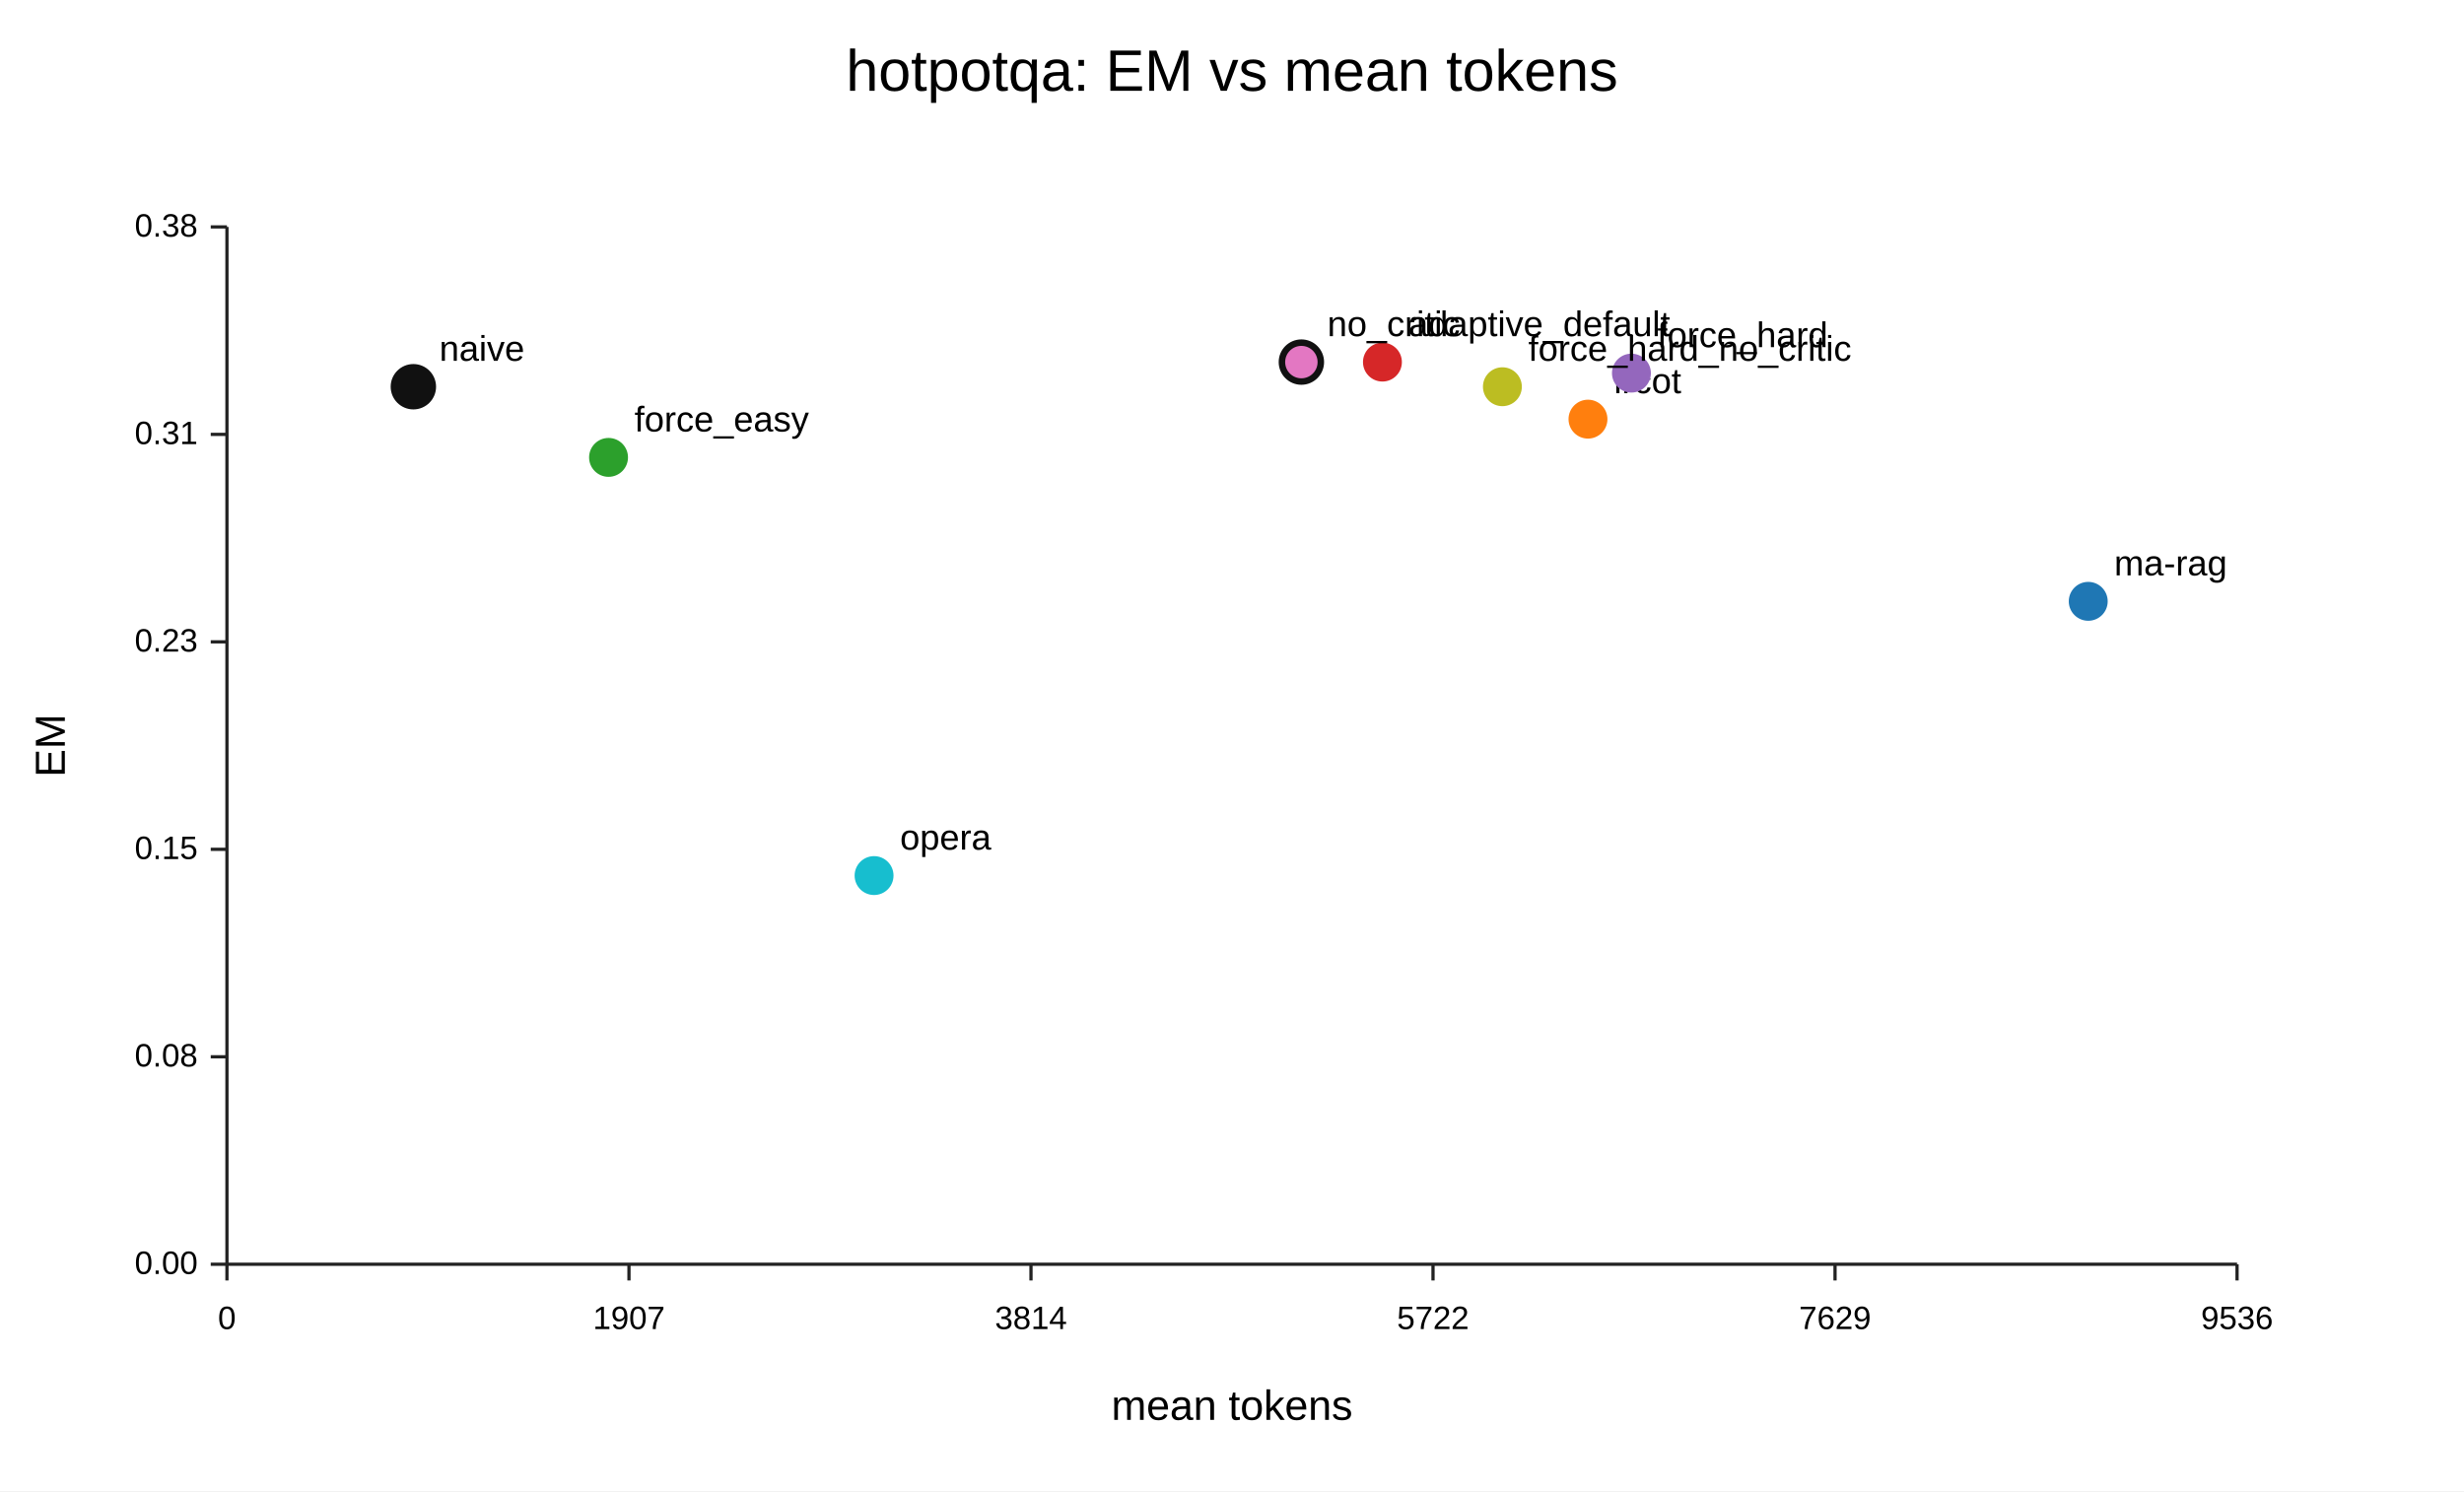
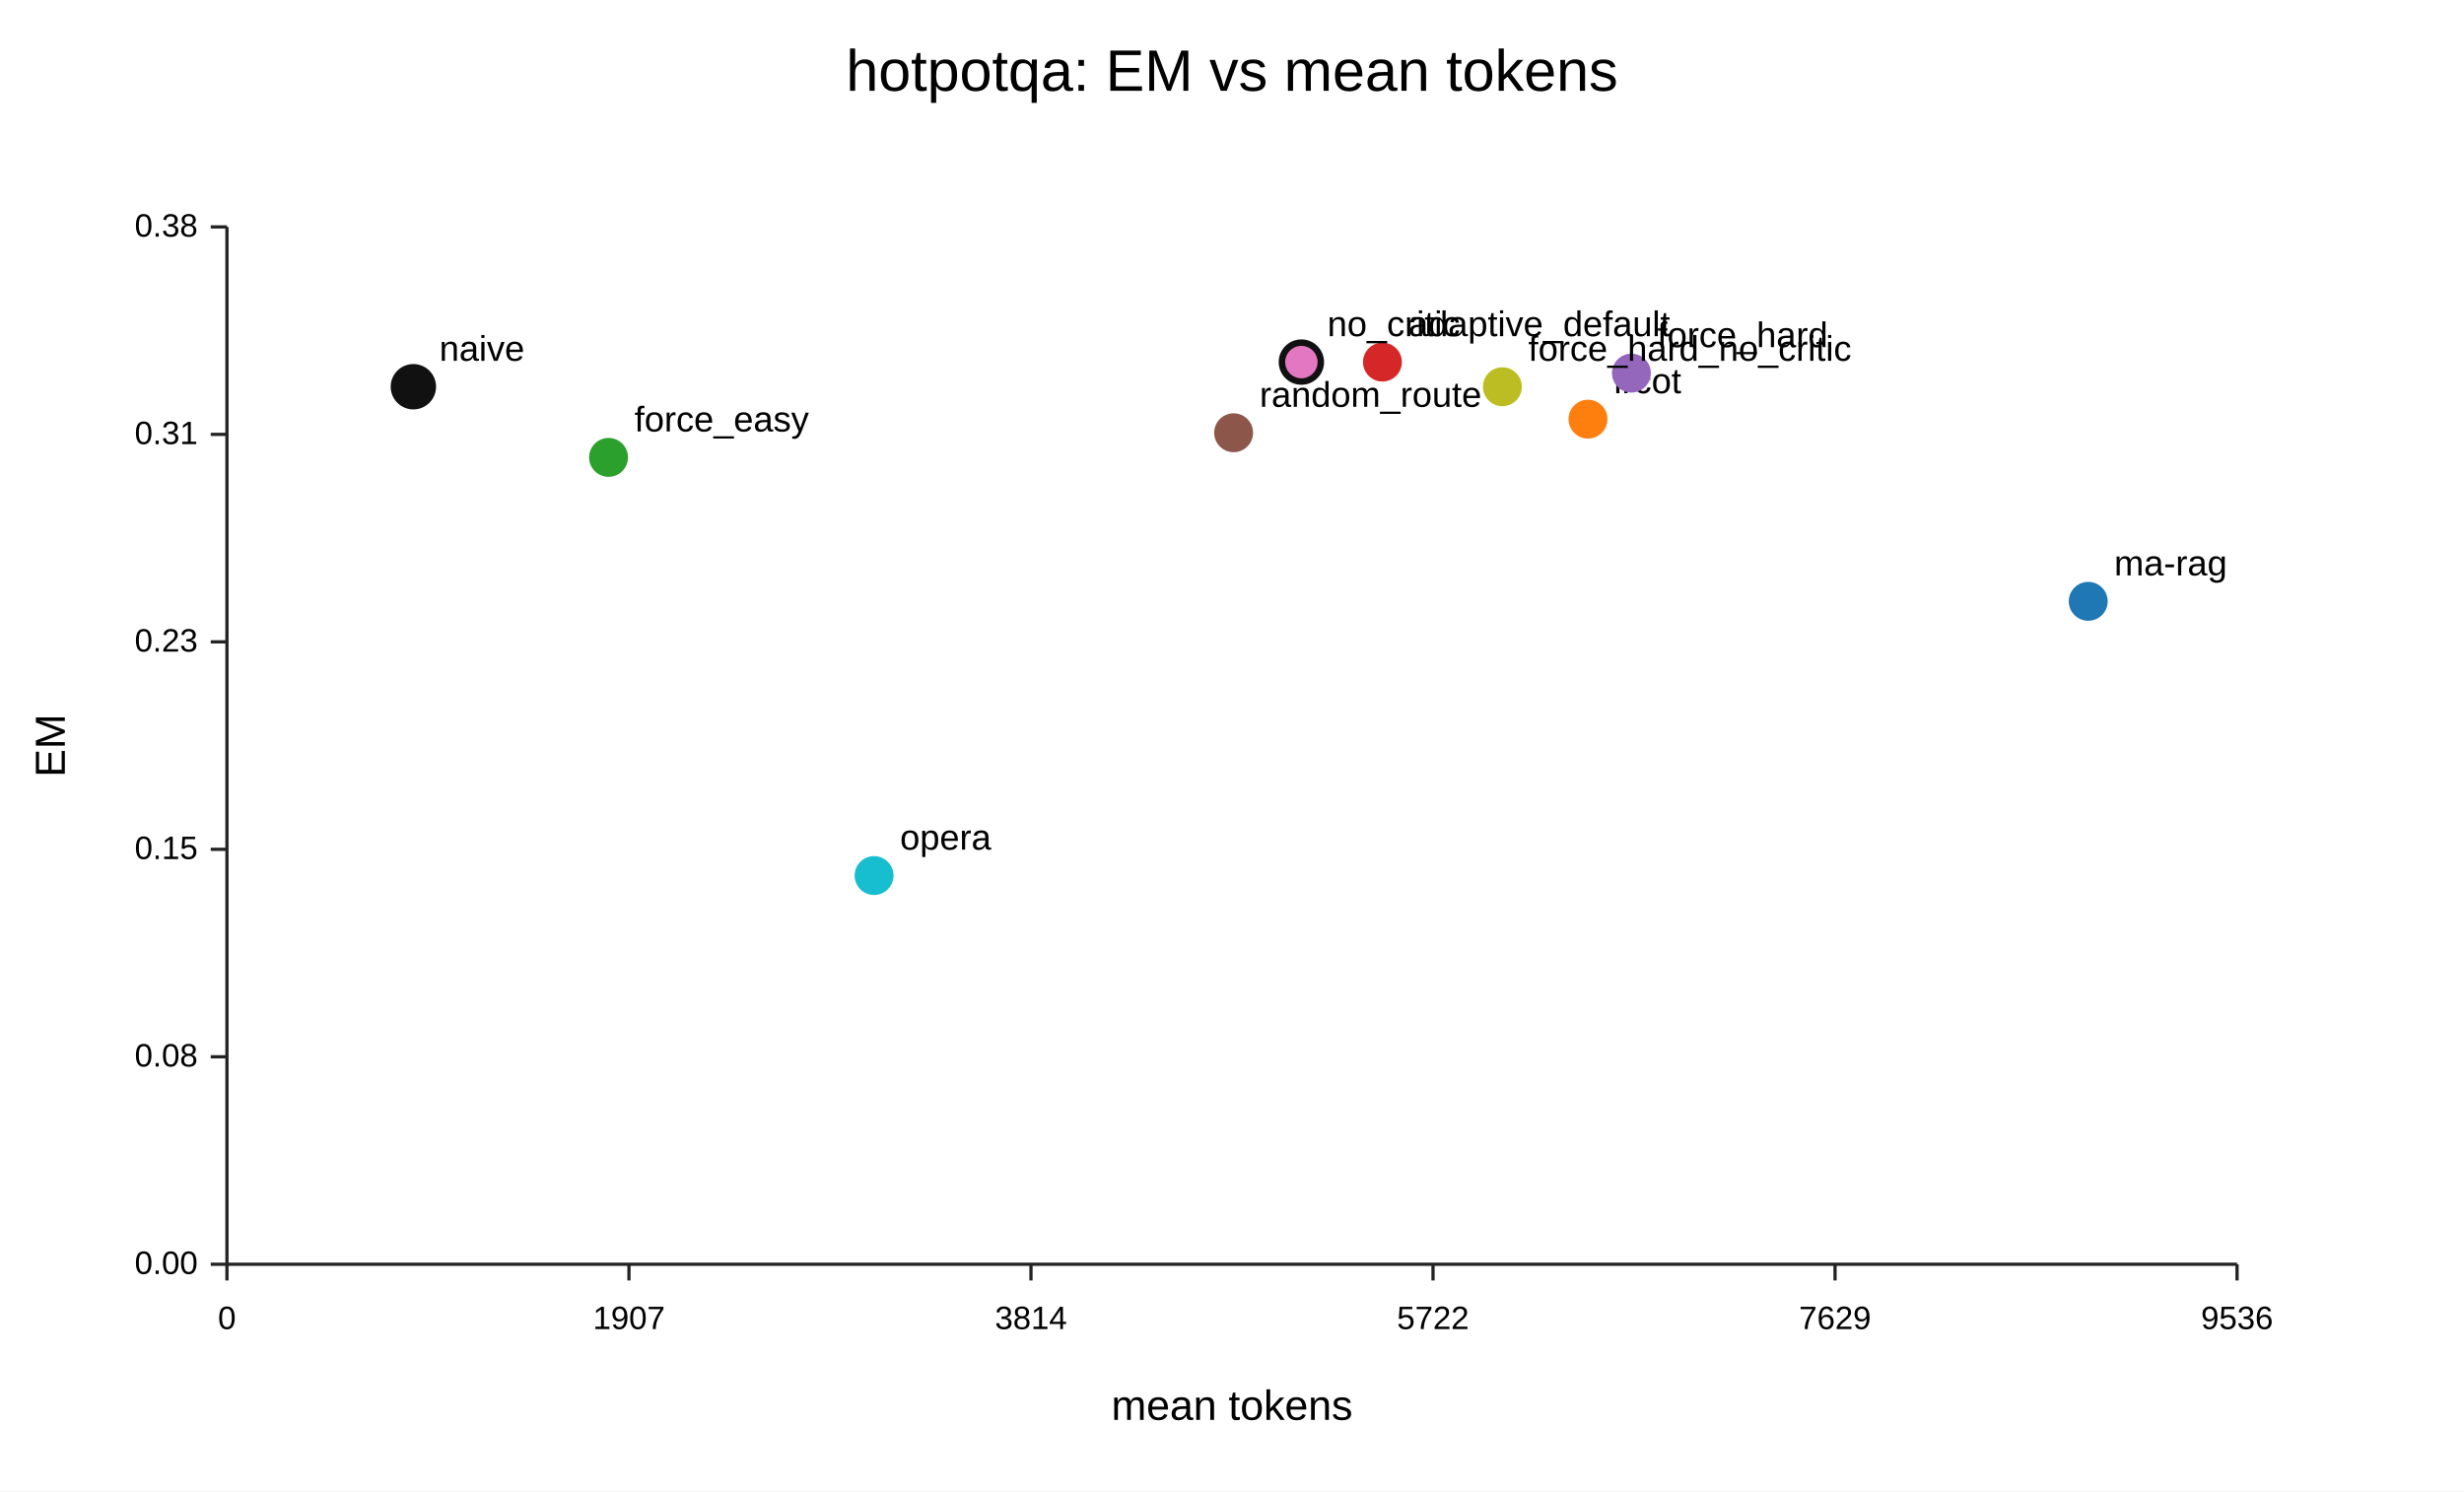
<svg xmlns="http://www.w3.org/2000/svg" width="760" height="460" viewBox="0 0 760 460">
  <rect width="100%" height="100%" fill="white" />
  <text x="380.0" y="28" text-anchor="middle" font-family="Arial" font-size="18">hotpotqa: EM vs mean tokens</text>
  <line x1="70" y1="390" x2="690" y2="390" stroke="#222" />
  <line x1="70" y1="390" x2="70" y2="70" stroke="#222" />
  <text x="380.0" y="438" text-anchor="middle" font-family="Arial" font-size="13">mean tokens</text>
  <text transform="translate(20 230.0) rotate(-90)" text-anchor="middle" font-family="Arial" font-size="13">EM</text>
  <line x1="70.0" y1="390" x2="70.0" y2="395" stroke="#222" />
  <text x="70.0" y="410" text-anchor="middle" font-family="Arial" font-size="10">0</text>
  <line x1="65" y1="390.0" x2="70" y2="390.0" stroke="#222" />
  <text x="61" y="393.0" text-anchor="end" font-family="Arial" font-size="10">0.00</text>
  <line x1="194.0" y1="390" x2="194.0" y2="395" stroke="#222" />
  <text x="194.0" y="410" text-anchor="middle" font-family="Arial" font-size="10">1907</text>
  <line x1="65" y1="326.0" x2="70" y2="326.0" stroke="#222" />
  <text x="61" y="329.0" text-anchor="end" font-family="Arial" font-size="10">0.08</text>
  <line x1="318.0" y1="390" x2="318.0" y2="395" stroke="#222" />
  <text x="318.0" y="410" text-anchor="middle" font-family="Arial" font-size="10">3814</text>
  <line x1="65" y1="262.0" x2="70" y2="262.0" stroke="#222" />
  <text x="61" y="265.0" text-anchor="end" font-family="Arial" font-size="10">0.15</text>
  <line x1="442.0" y1="390" x2="442.0" y2="395" stroke="#222" />
  <text x="442.0" y="410" text-anchor="middle" font-family="Arial" font-size="10">5722</text>
  <line x1="65" y1="198.0" x2="70" y2="198.0" stroke="#222" />
  <text x="61" y="201.0" text-anchor="end" font-family="Arial" font-size="10">0.23</text>
  <line x1="566.0" y1="390" x2="566.0" y2="395" stroke="#222" />
  <text x="566.0" y="410" text-anchor="middle" font-family="Arial" font-size="10">7629</text>
  <line x1="65" y1="134.0" x2="70" y2="134.0" stroke="#222" />
  <text x="61" y="137.0" text-anchor="end" font-family="Arial" font-size="10">0.31</text>
  <line x1="690.0" y1="390" x2="690.0" y2="395" stroke="#222" />
  <text x="690.0" y="410" text-anchor="middle" font-family="Arial" font-size="10">9536</text>
  <line x1="65" y1="70.0" x2="70" y2="70.0" stroke="#222" />
  <text x="61" y="73.0" text-anchor="end" font-family="Arial" font-size="10">0.38</text>
  <circle cx="127.5" cy="119.3" r="6" fill="#111111" stroke="#111111" stroke-width="2" />
  <text x="135.5" y="111.3" font-family="Arial" font-size="11">naive</text>
  <circle cx="489.8" cy="129.3" r="6" fill="#ff7f0e" stroke="none" stroke-width="2" />
  <text x="497.8" y="121.3" font-family="Arial" font-size="11">ircot</text>
  <circle cx="269.6" cy="270.1" r="6" fill="#17becf" stroke="none" stroke-width="2" />
  <text x="277.6" y="262.1" font-family="Arial" font-size="11">opera</text>
  <circle cx="644.1" cy="185.5" r="6" fill="#1f77b4" stroke="none" stroke-width="2" />
  <text x="652.1" y="177.5" font-family="Arial" font-size="11">ma-rag</text>
  <circle cx="426.4" cy="111.7" r="6" fill="#d62728" stroke="none" stroke-width="2" />
  <text x="434.4" y="103.7" font-family="Arial" font-size="11">adaptive_default</text>
  <circle cx="187.7" cy="141.1" r="6" fill="#2ca02c" stroke="none" stroke-width="2" />
  <text x="195.7" y="133.1" font-family="Arial" font-size="11">force_easy</text>
  <circle cx="503.2" cy="115.1" r="6" fill="#9467bd" stroke="none" stroke-width="2" />
  <text x="511.2" y="107.1" font-family="Arial" font-size="11">force_hard</text>
  <circle cx="401.4" cy="111.7" r="6" fill="#e377c2" stroke="#111111" stroke-width="2" />
  <text x="409.4" y="103.7" font-family="Arial" font-size="11">no_critic</text>
  <circle cx="463.4" cy="119.3" r="6" fill="#bcbd22" stroke="none" stroke-width="2" />
  <text x="471.4" y="111.3" font-family="Arial" font-size="11">force_hard_no_critic</text>
+   <circle cx="380.5" cy="133.5" r="6" fill="#8c564b" stroke="none" stroke-width="2" />
+   <text x="388.5" y="125.5" font-family="Arial" font-size="11">random_route</text>
</svg>
